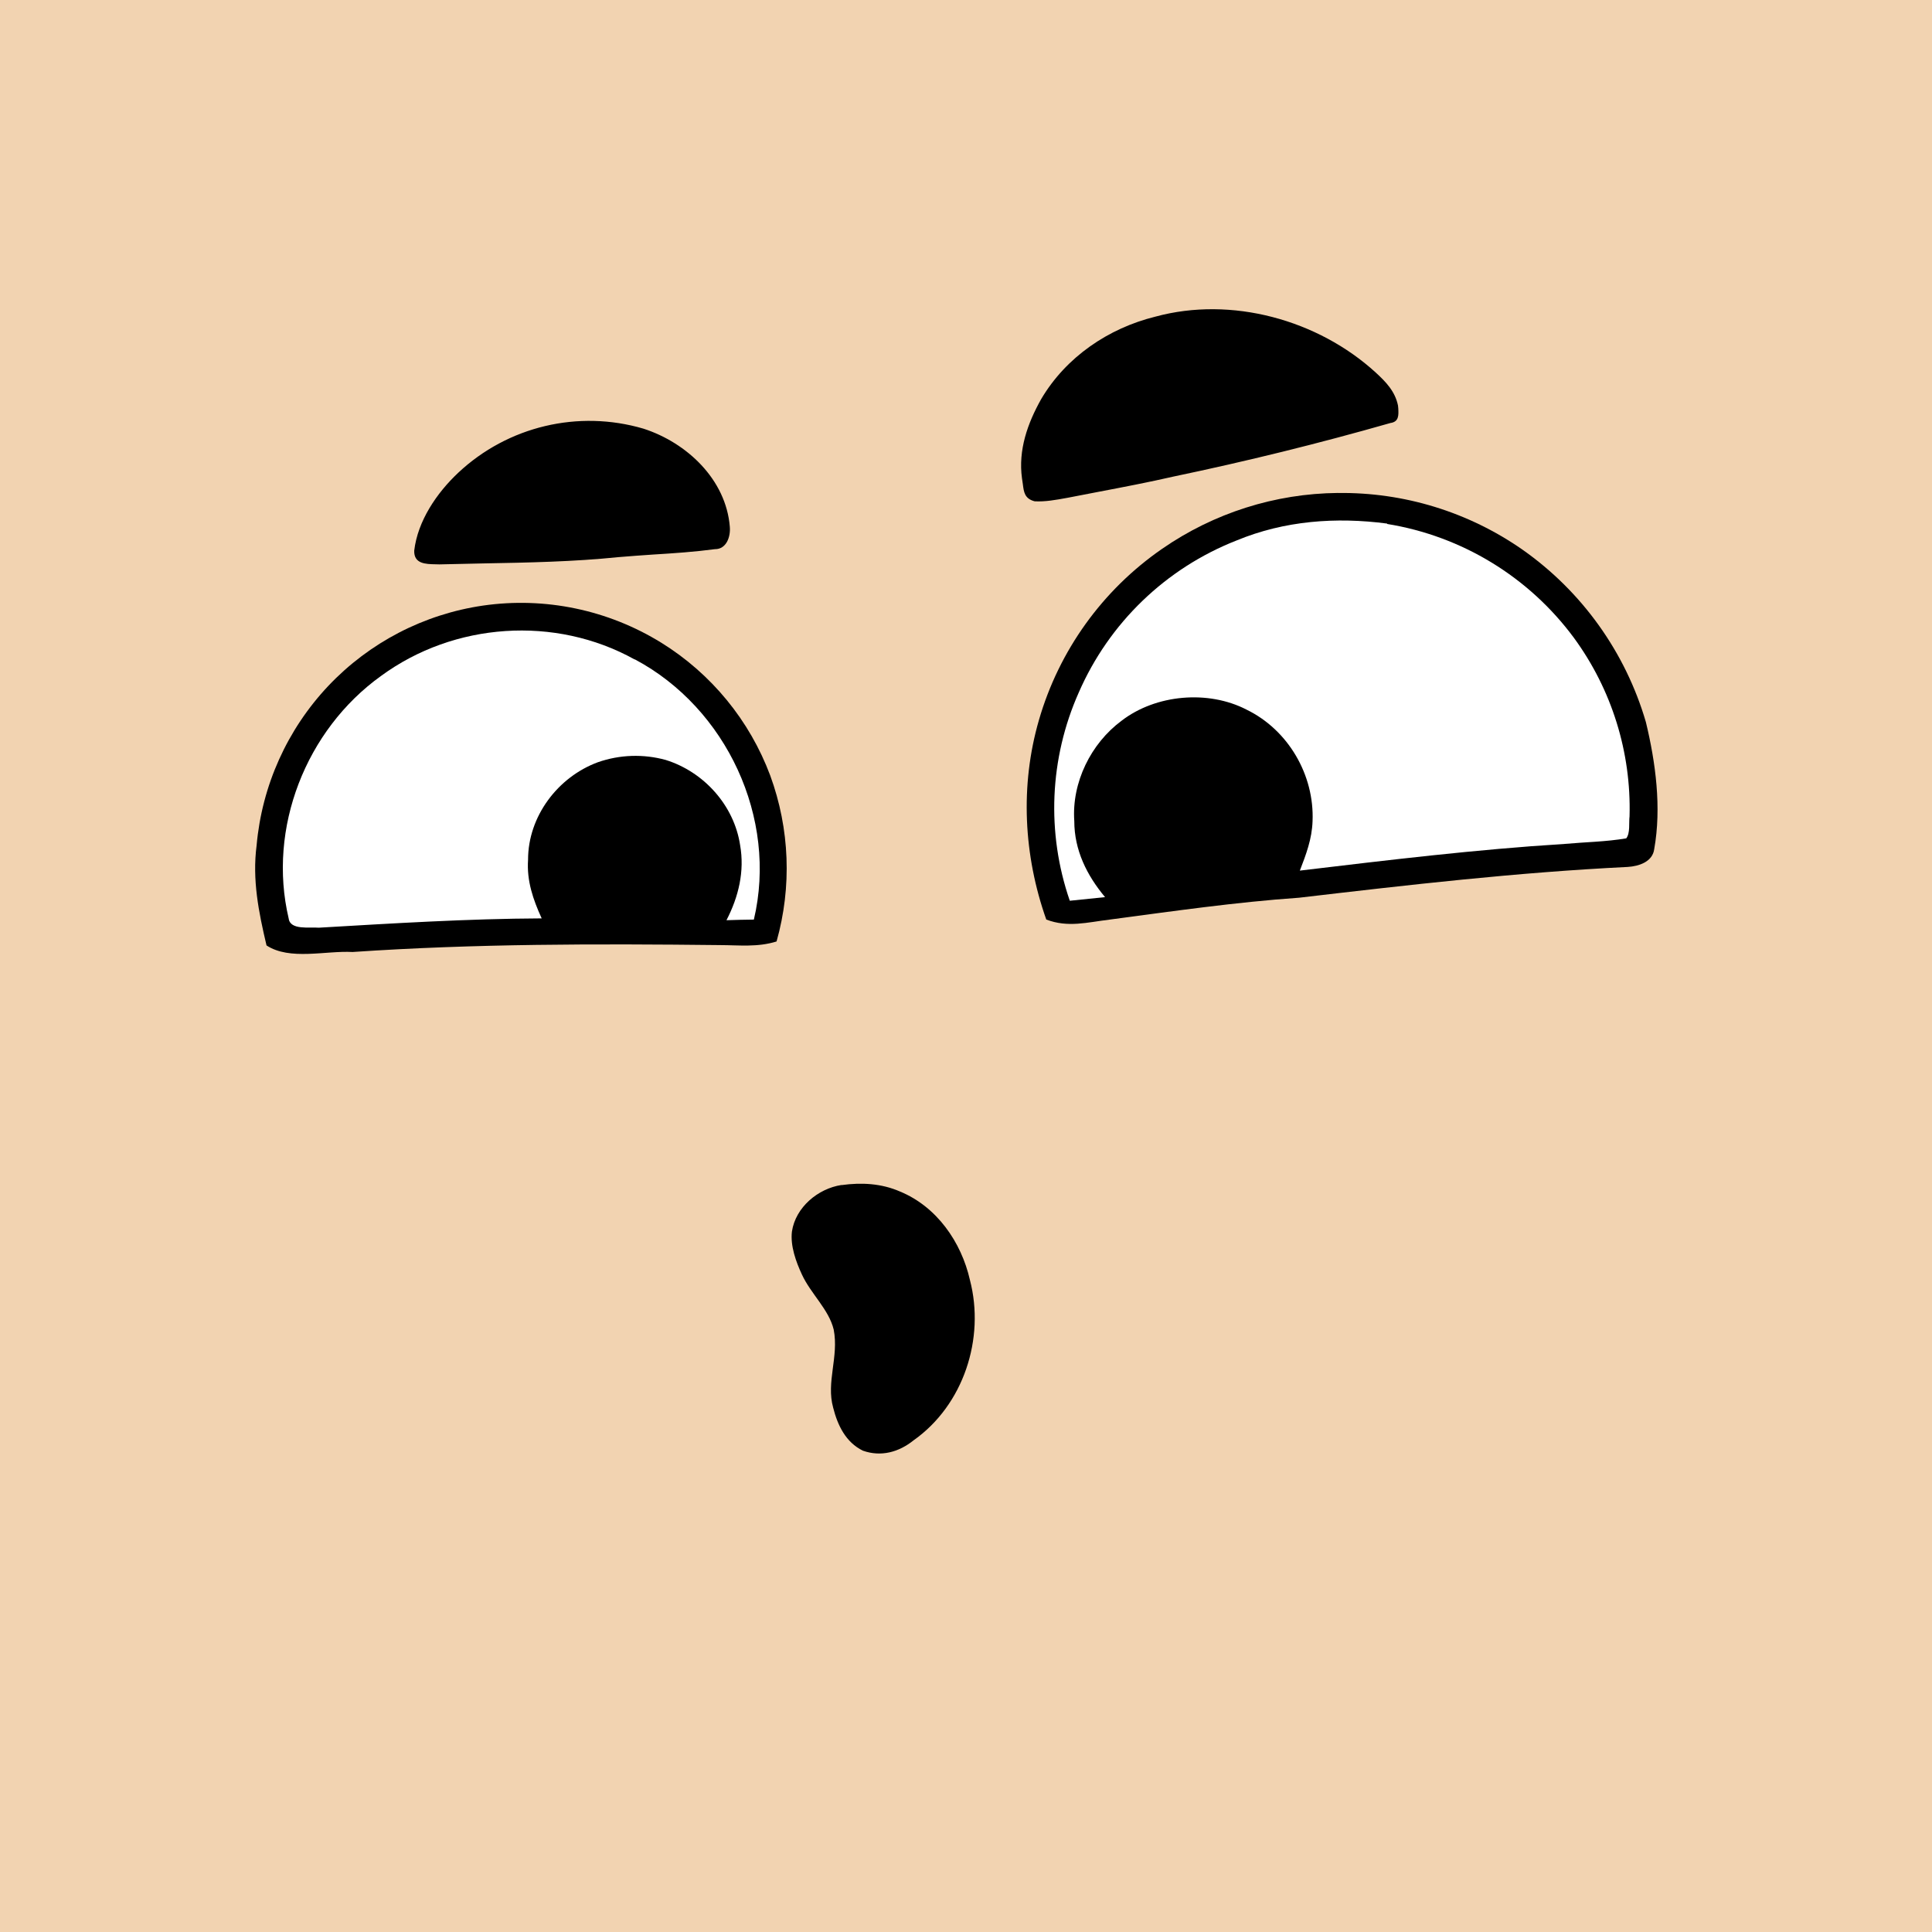
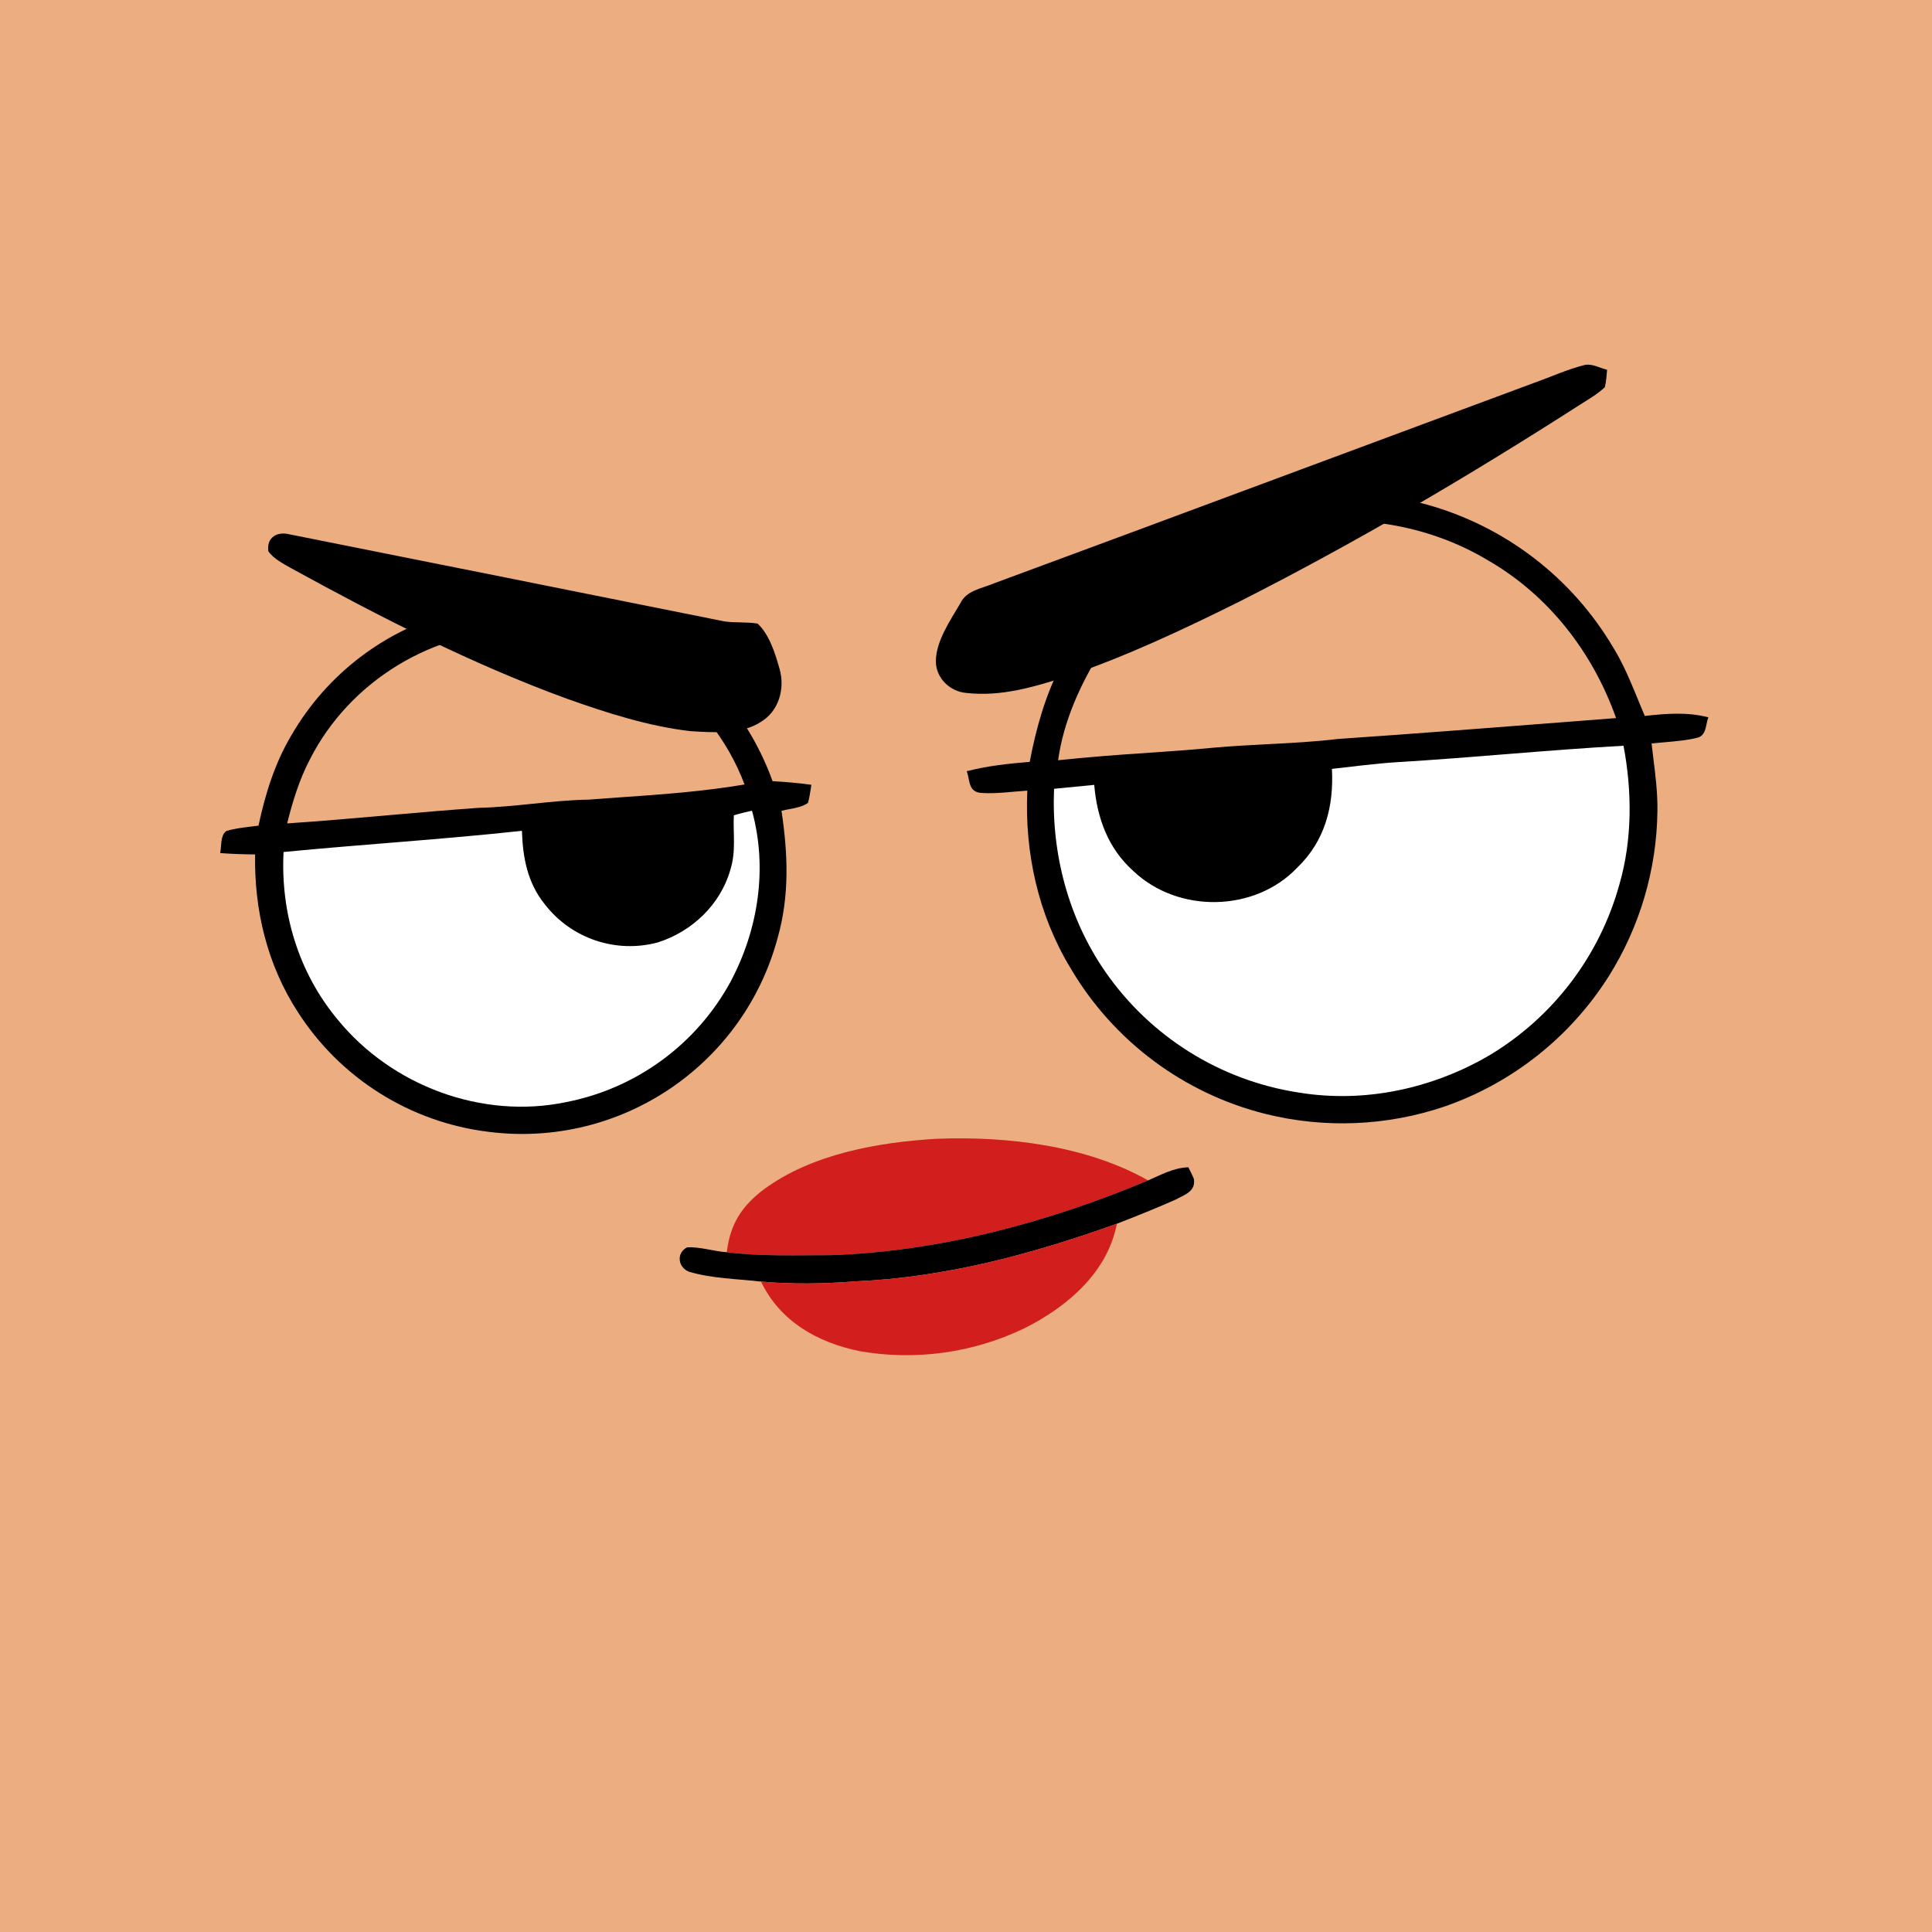
- <svg xmlns="http://www.w3.org/2000/svg" viewBox="0 0 400 400" fill="none" shape-rendering="auto" aria-hidden="true">
-   <defs>
-     <g id="eyes-variant11-d2742dc5">
-       <path d="M240.3.87a65.3 65.3 0 0 1 38.2 11.72 66.4 66.4 0 0 1 25.56 35.7c2.03 8.4 3.26 17.7 1.73 26.3-.34 2.64-3.16 3.55-5.48 3.7-22.92 1.12-45.41 3.72-68.02 6.37-13.2.92-26.2 2.8-39.3 4.54-4.57.55-8.58 1.7-13.07-.02-4.7-13.26-5.45-27.76-1.52-41.3a65 65 0 0 1 25.5-35.45A65 65 0 0 1 240.31.86" fill="black" />
-       <path d="M250.49 7.28a60 60 0 0 1 38.69 23.6 59.7 59.7 0 0 1 11.5 36.92c-.17 1.36.17 3.47-.68 4.57-4.17.71-8.5.77-12.7 1.15-18.38 1.14-36.61 3.35-54.88 5.53 1.3-3.37 2.51-6.57 2.63-10.23.4-9.56-5.03-18.9-13.67-23.1-7.93-4.1-18.77-3.17-25.87 2.3-6.37 4.72-10.35 12.81-9.79 20.78 0 6.01 2.6 11.23 6.37 15.74q-3.66.36-7.3.75a58.8 58.8 0 0 1 1.85-43.1 59.2 59.2 0 0 1 32.7-31.5c9.9-4.1 20.6-4.88 31.15-3.49" fill="white" />
-       <path d="M100.22 31.87a55 55 0 0 1 22.55 27.5 55.8 55.8 0 0 1 1.31 34.35c-3.96 1.23-7.72.76-11.78.75-25.4-.28-50.64-.3-76 1.43-5.57-.31-13 1.8-17.82-1.36-1.63-6.9-2.98-13.6-2.05-20.72A55.2 55.2 0 0 1 31.3 40.78a55 55 0 0 1 32-16.6 55.2 55.2 0 0 1 36.93 7.7" fill="black" />
-       <path d="M94.75 35.32c18.96 10.09 29.6 32.88 24.63 53.87q-2.84.03-5.67.13c2.5-4.85 3.78-10.11 2.82-15.56-1.25-8.23-7.5-15.16-15.4-17.62a23.6 23.6 0 0 0-14.04.47c-8.3 3.06-14.47 11.22-14.46 20.19-.3 4.37 1.04 8.24 2.82 12.14-15.4.07-30.77 1.03-46.16 1.93-1.84-.18-5.91.57-6.22-1.9-4.42-18.7 3.55-39.04 19.1-50.21 15.14-11.12 36.08-12.56 52.5-3.44" fill="white" />
+ <svg xmlns="http://www.w3.org/2000/svg" viewBox="0 0 400 400" fill="none" shape-rendering="auto">
+   <mask id="viewboxMask">
+     <rect width="400" height="400" rx="0" ry="0" x="0" y="0" fill="#fff" />
+   </mask>
+   <g mask="url(#viewboxMask)">
+     <rect fill="#ecad80" width="400" height="400" x="0" y="0" />
+     <g transform="translate(-279 -322)">
+       <path fill-rule="evenodd" clip-rule="evenodd" d="M612.99 456.04a65.1 65.1 0 0 0-38.46-29.54 66.07 66.07 0 0 0-39.02 1.1 65.93 65.93 0 0 0-36.82 32.08c-3.28 6.32-5.17 13.09-6.5 20.06-4.4.35-8.76.83-13.04 1.93.19.5.3 1.03.4 1.54.27 1.36.52 2.6 2.24 2.92 2.35.22 4.76 0 7.15-.22.92-.08 1.84-.16 2.75-.22-.56 12.87 2.24 25.63 8.92 36.7a65.2 65.2 0 0 0 40.45 30.25 65.99 65.99 0 0 0 37-1.54 65.75 65.75 0 0 0 34.03-27A65.76 65.76 0 0 0 622.15 490c.06-3.79-.4-7.45-.86-11.15l-.35-2.92c.94-.1 1.9-.19 2.86-.27 2.31-.2 4.64-.4 6.85-.98 1.2-.46 1.44-1.64 1.68-2.8.1-.48.2-.95.36-1.37-4.4-1.13-8.7-.78-13.15-.28-.5-1.18-1-2.35-1.47-3.53-1.5-3.64-2.98-7.25-5.08-10.67Zm.6 14.63c-4.83-13.64-13.96-25.42-26.55-32.68-13.32-7.97-29.57-10.1-44.6-6.46a59.5 59.5 0 0 0-35.54 25.37c-4.25 6.8-7.73 14.51-8.83 22.5a439.7 439.7 0 0 1 17.89-1.48c4.84-.34 9.69-.67 14.53-1.14 3.63-.32 7.27-.51 10.91-.7 4.86-.25 9.72-.5 14.54-1.08 16.39-1.12 32.79-2.4 49.17-3.67l8.47-.66Zm-200.21-17.1c11.97 6.5 20.98 17.4 25.57 30.16 2.69.16 5.36.38 8.03.75l-.1.7c-.16 1.02-.31 2.03-.6 3.05-1.04.76-2.47 1.03-3.83 1.29-.57.1-1.13.21-1.65.35 1.33 8.86 1.68 17.54-.78 26.25a54.8 54.8 0 0 1-59.8 40.22 54.77 54.77 0 0 1-39.64-24.94c-6.25-9.68-8.98-21.04-8.76-32.5-2.42-.02-4.82-.1-7.23-.28.08-.37.11-.82.15-1.3.1-1.25.2-2.69 1.15-3.27 1.54-.49 3.19-.68 4.81-.88a72.5 72.5 0 0 0 1.82-.23c1.4-6.54 3.35-12.87 6.78-18.66a55.05 55.05 0 0 1 74.08-20.7Zm19.77 30.84c-7.08-18.8-25.97-32.07-46.15-31.85-18.18-.19-35.6 10.43-43.83 26.64-2.2 4.2-3.57 8.69-4.72 13.28 7-.47 14-1.08 20.99-1.7 6.19-.54 12.38-1.08 18.58-1.52 3.77-.09 7.52-.47 11.26-.85 3.9-.4 7.78-.8 11.7-.86l6.3-.46c8.65-.6 17.33-1.22 25.87-2.67Z" fill="#000" />
+       <path d="M615.13 476.4c1.79 9.43 1.83 19.44-.85 28.71a59.84 59.84 0 0 1-26.86 35.35c-11.86 6.95-25.9 9.98-39.53 7.74a59.74 59.74 0 0 1-40.06-25.03c-7.65-11.07-11.16-24.46-10.6-37.86 2.78-.26 5.55-.53 8.32-.81.58 6.88 2.87 13.16 8.1 17.84 9.27 8.8 25.13 8.57 33.96-.73 5.71-5.52 7.56-12.65 7.15-20.42 4.5-.5 8.95-1.1 13.47-1.39 15.64-.93 31.25-2.54 46.9-3.4ZM430.93 490.81c1.23-.4 2.51-.66 3.76-.97 3.28 11.9 1.31 24.64-4.45 35.44a49.5 49.5 0 0 1-33.98 24.89c-17.42 3.66-36.18-3.36-47.37-17.1-8.08-9.7-11.83-22.11-11.18-34.67 16.43-1.6 32.94-2.6 49.35-4.39.17 5.54 1.15 10.77 4.71 15.18a22.27 22.27 0 0 0 23.42 7.93c7.1-2.26 13-7.85 15.04-15.1 1.18-3.81.53-7.35.7-11.2Z" fill="#fff" />
    </g>
-     <g id="eyebrows-variant15-d2742dc5">
-       <path d="M252.8 54.46c-.6-2.92-2.48-4.87-4.6-6.82-11.98-10.95-29.88-15.87-45.64-11.58-9.72 2.4-18.5 8.36-23.63 17.06-2.83 5.03-4.78 10.54-3.98 16.4q.11.63.18 1.23c.2 1.63.37 3 2.44 3.54 2.17.12 4.4-.29 6.54-.68l.34-.06 6.22-1.2c5.24-1 10.48-2 15.68-3.19a640 640 0 0 0 44.88-11.08c1.77-.25 1.7-1.62 1.63-3.02zM114.46 79.55c-.8-9.8-8.9-17.4-17.88-20.3a39.7 39.7 0 0 0-38.34 9.12c-4.45 4.18-8.4 9.97-9.12 16.14-.08 2.74 2.36 2.78 4.44 2.82q.4 0 .77.02 4.53-.11 9.07-.2c9.34-.17 18.7-.35 27.98-1.3q3.6-.3 7.24-.54c4.26-.26 8.52-.55 12.74-1.11 2.42.03 3.28-2.6 3.1-4.62" fill="black" />
+     <g transform="translate(-279 -322)">
+       <path d="M606.99 397.59c1.52-.4 3.26.6 4.74.97-.11 1.2-.17 2.45-.47 3.61-1.58 1.5-3.57 2.6-5.39 3.78-22.77 14.6-46.18 28.4-70.32 40.63-11.53 5.73-23.34 11.3-35.55 15.44-6.86 2.19-13.72 4.28-21 3.44-3.32-.31-6.17-3.02-6.24-6.43-.04-4.22 3-8.6 5.08-12.15 1.28-2.68 4.5-3.04 7-4.12 37.23-13.75 74.43-27.65 111.66-41.45 3.48-1.23 6.9-2.81 10.5-3.72ZM338.99 432.64c29.88 5.94 60.13 12.03 90.02 18.02 2.27.32 4.6.07 6.85.45 2.45 2.3 3.64 6.2 4.54 9.37 1.17 4.09-.15 8.77-3.9 11-4 2.63-9.92 2.17-14.5 1.9-8.75-1-17.42-3.8-25.69-6.74-19.61-7.16-38.69-16.93-56.97-26.97-1.67-.96-3.68-1.94-4.79-3.55-.38-2.88 1.85-4.16 4.44-3.48Z" fill="#000" />
    </g>
-     <g id="mouth-variant18-d2742dc5">
-       <path d="M59.74 27.76c4.1-.57 8.25-.35 12.08 1.33 7.6 3.12 12.7 10.45 14.48 18.31 3.17 12.11-1.32 25.91-11.67 33.21-3.02 2.43-6.72 3.47-10.48 2.14-3.55-1.73-5.24-5.25-6.16-8.9-1.49-5.32 1.2-10.53.11-16.17-1-4.17-4.74-7.41-6.58-11.4-1.24-2.67-2.42-5.93-2.07-8.9.75-5.03 5.4-8.9 10.26-9.64" fill="black" />
+     <g transform="translate(-279 -322)">
+       <path d="M473 557.77c14.54-.55 30.84 1.36 43.71 8.62-20.68 8.7-43.2 14.72-65.7 15.48-7.24 0-14.34.28-21.54-.61.7-5.83 3.1-9.58 7.73-13.05 9.92-7.31 23.76-9.76 35.8-10.44Z" fill="#D31E1E" />
+       <path d="M525.03 563.67c.41.78.8 1.57 1.14 2.37.47 2.66-1.95 3.31-3.8 4.34-4 1.77-8.06 3.4-12.13 4.98-17.66 6.32-35.39 11.11-54.24 11.94-6.5.5-12.94.62-19.44.04-4.9-.57-10.15-.63-14.87-2.03-2.35-.88-2.73-3.93-.4-5.07 2.68-.12 5.48.83 8.18 1.02 7.2.89 14.3.61 21.54.61 22.5-.76 45.02-6.79 65.7-15.48 2.76-1.19 5.22-2.6 8.32-2.72Z" fill="#000" />
+       <path d="M510.24 575.36c-1.96 10.16-10.37 17.27-19.22 21.68a56.41 56.41 0 0 1-34 4.71c-8.7-1.77-16.5-6.13-20.46-14.4 6.5.57 12.94.45 19.44-.05 18.85-.83 36.58-5.62 54.24-11.94Z" fill="#D31E1E" />
    </g>
-     <clipPath id="clip-d2742dc5">
-       <rect width="400" height="400" rx="0" ry="0" />
-     </clipPath>
-   </defs>
-   <g clip-path="url(#clip-d2742dc5)">
-     <rect width="400" height="400" fill="#f2d3b1" />
-     <use transform="translate(36.7 101.2)" href="#eyes-variant11-d2742dc5" />
-     <use transform="translate(36.64 29.5)" href="#eyebrows-variant15-d2742dc5" />
-     <use transform="translate(114.51 217.6)" href="#mouth-variant18-d2742dc5" />
+     <g transform="translate(-279 -322)" />
  </g>
</svg>
